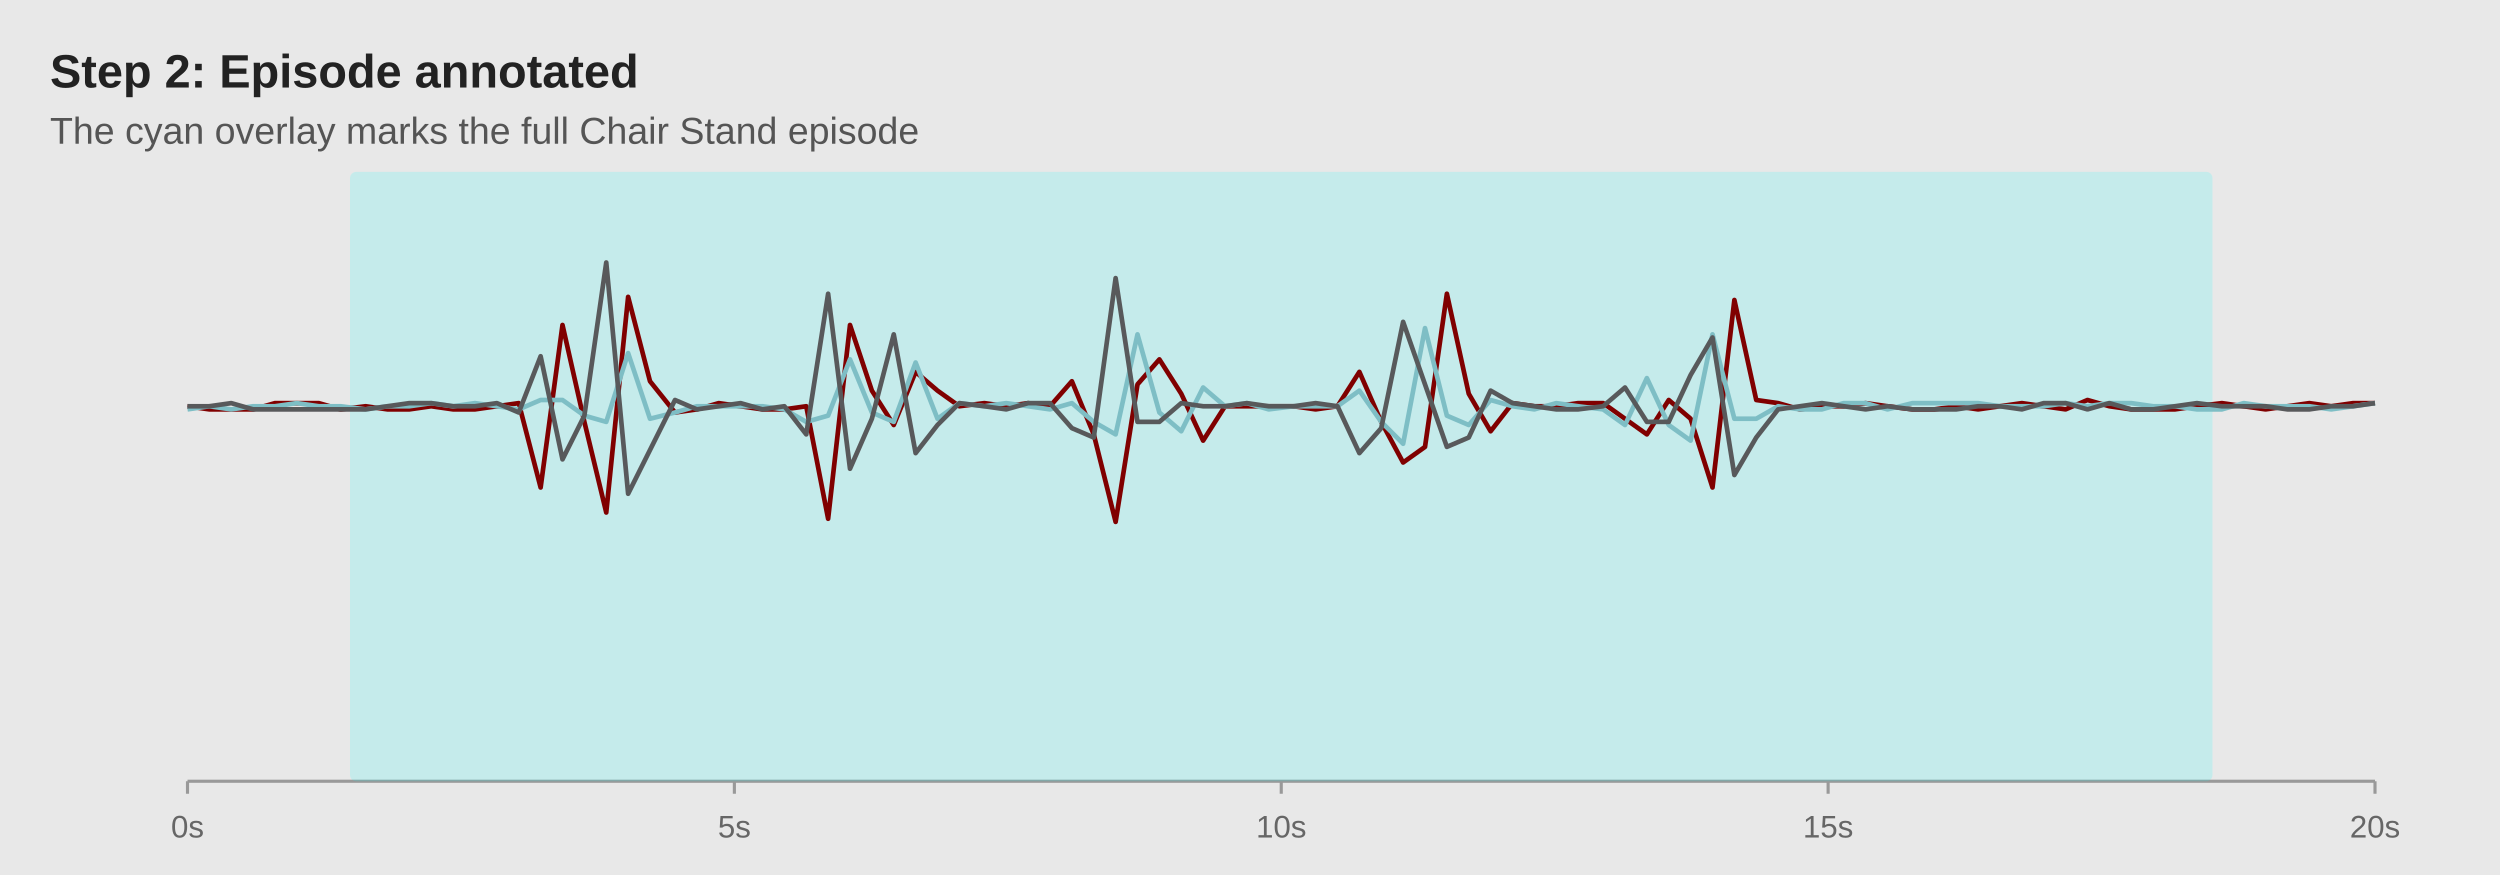
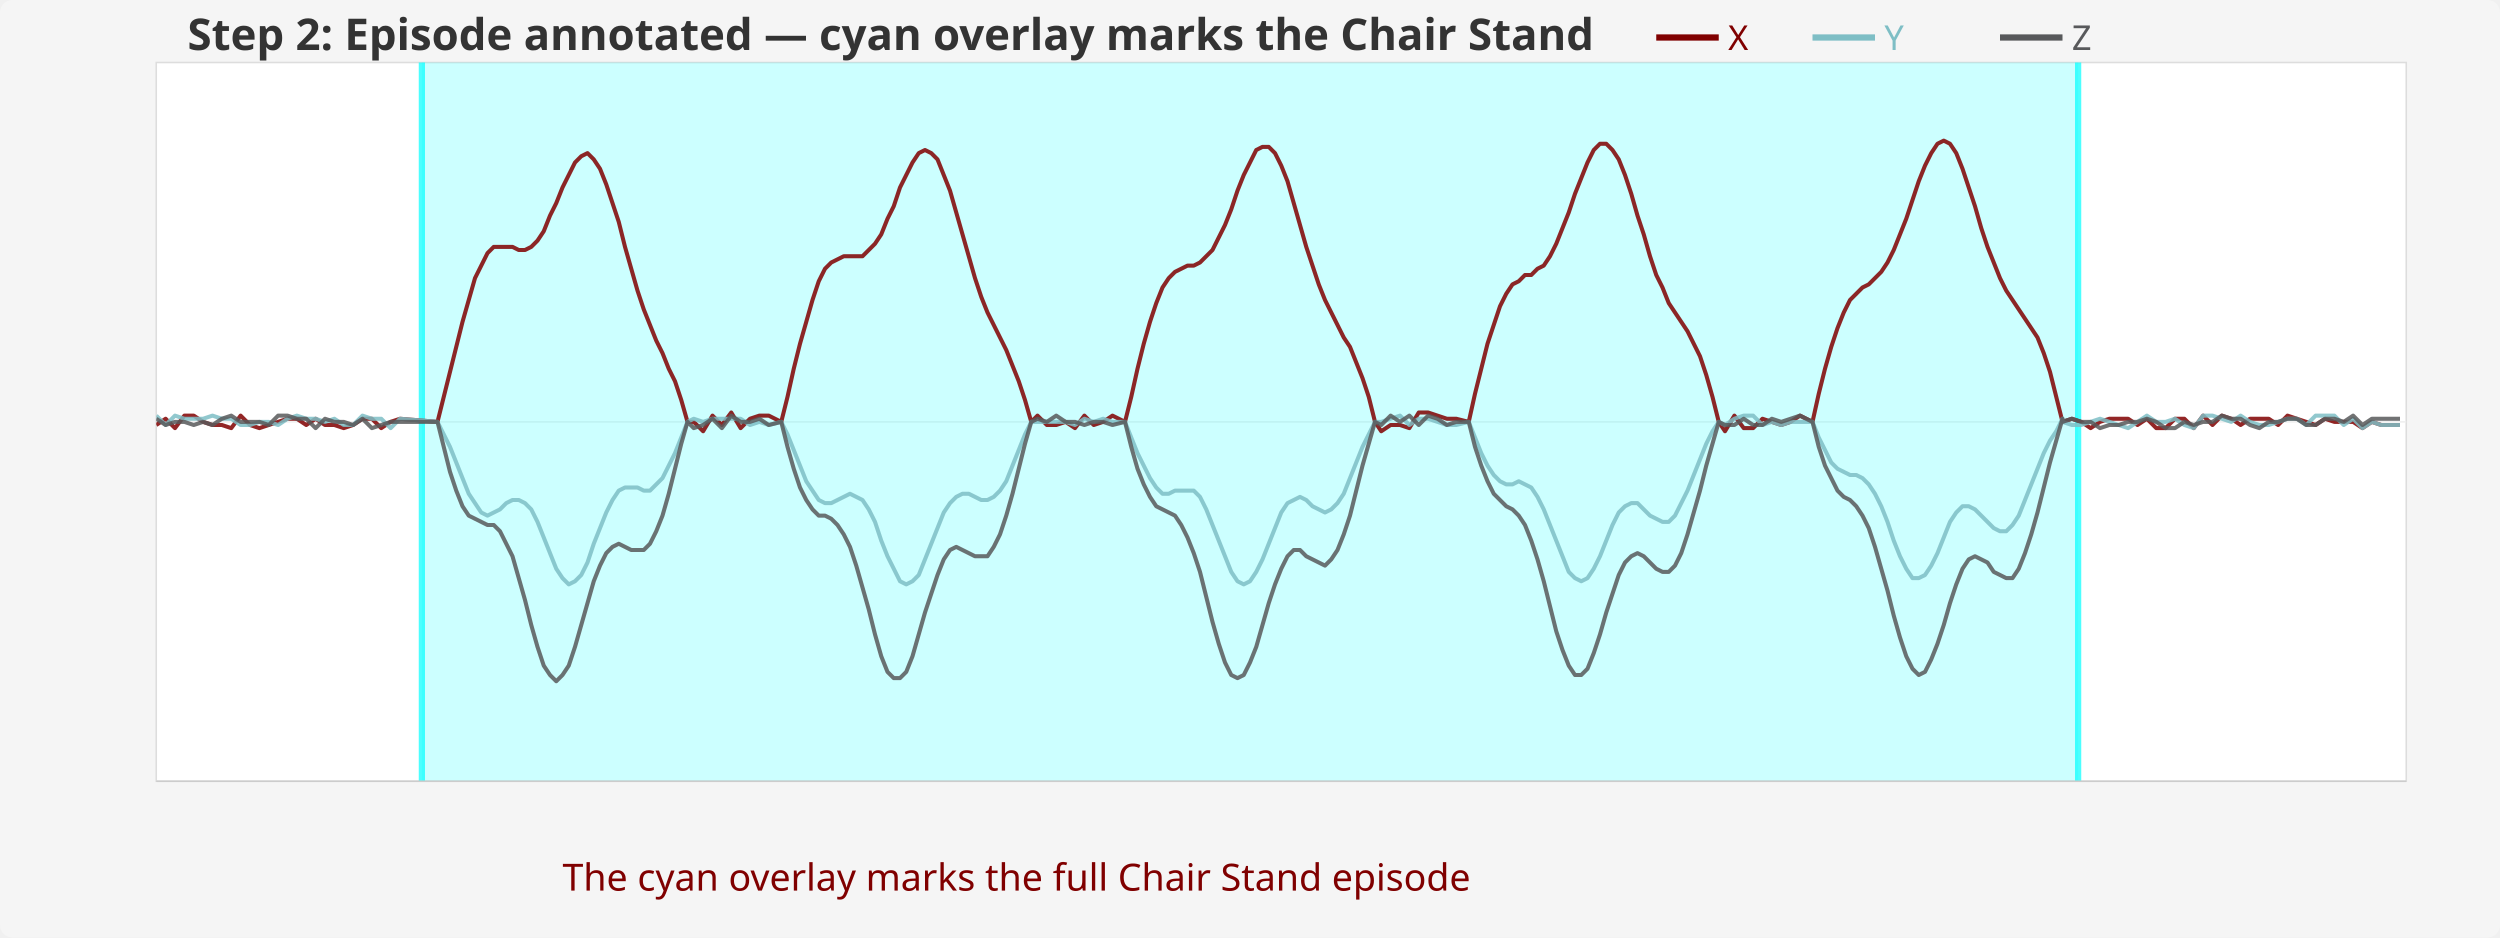
- <svg xmlns="http://www.w3.org/2000/svg" width="800" height="280" viewBox="0 0 800 280">
-   <rect width="800" height="280" fill="#e8e8e8" />
-   <text x="16" y="28" font-family="Arial, sans-serif" font-size="15" font-weight="bold" fill="#222">Step 2: Episode annotated</text>
-   <text x="16" y="46" font-family="Arial, sans-serif" font-size="12" fill="#555">The cyan overlay marks the full Chair Stand episode</text>
-   <line x1="60" y1="250" x2="760" y2="250" stroke="#999" stroke-width="1" />
-   <text x="60" y="268" font-family="Arial, sans-serif" font-size="10" fill="#666" text-anchor="middle">0s</text>
-   <text x="235" y="268" font-family="Arial, sans-serif" font-size="10" fill="#666" text-anchor="middle">5s</text>
-   <text x="410" y="268" font-family="Arial, sans-serif" font-size="10" fill="#666" text-anchor="middle">10s</text>
-   <text x="585" y="268" font-family="Arial, sans-serif" font-size="10" fill="#666" text-anchor="middle">15s</text>
-   <text x="760" y="268" font-family="Arial, sans-serif" font-size="10" fill="#666" text-anchor="middle">20s</text>
-   <line x1="60" y1="250" x2="60" y2="254" stroke="#999" stroke-width="1" />
-   <line x1="235" y1="250" x2="235" y2="254" stroke="#999" stroke-width="1" />
-   <line x1="410" y1="250" x2="410" y2="254" stroke="#999" stroke-width="1" />
-   <line x1="585" y1="250" x2="585" y2="254" stroke="#999" stroke-width="1" />
-   <line x1="760" y1="250" x2="760" y2="254" stroke="#999" stroke-width="1" />
-   <rect x="112" y="55" width="596" height="195" fill="cyan" opacity="0.15" rx="2" />
-   <polyline fill="none" stroke="#800000" stroke-width="1.5" stroke-linejoin="round" points="60,130 67,131 74,131 81,131 88,129 95,129 102,129 109,131 117,130 124,131 131,131 138,130 145,131 152,131 159,130 166,129 173,156 180,104 187,135 194,164 201,95 208,122 216,132 223,131 230,129 237,130 244,131 251,131 258,130 265,166 272,104 279,125 286,136 293,119 300,125 307,130 315,129 322,130 329,129 336,130 343,122 350,139 357,167 364,123 371,115 378,126 385,141 392,130 399,130 406,130 414,130 421,131 428,130 435,119 442,135 449,148 456,143 463,94 470,126 477,138 484,129 491,130 498,130 505,129 513,129 520,134 527,139 534,128 541,134 548,156 555,96 562,128 569,129 576,131 583,130 590,130 597,129 604,130 612,131 619,131 626,130 633,131 640,130 647,129 654,130 661,131 668,128 675,130 682,131 689,131 696,131 703,130 711,129 718,130 725,131 732,130 739,129 746,130 753,129 760,129" />
-   <polyline fill="none" stroke="#7EBEC5" stroke-width="1.5" stroke-linejoin="round" points="60,131 67,130 74,131 81,130 88,130 95,129 102,130 109,130 117,131 124,130 131,130 138,129 145,130 152,129 159,130 166,131 173,128 180,128 187,133 194,135 201,113 208,134 216,132 223,130 230,130 237,130 244,130 251,131 258,135 265,133 272,115 279,132 286,135 293,116 300,134 307,129 315,130 322,129 329,130 336,131 343,129 350,135 357,139 364,107 371,132 378,138 385,124 392,130 399,129 406,131 414,130 421,130 428,130 435,125 442,135 449,142 456,105 463,133 470,136 477,128 484,130 491,131 498,129 505,130 513,131 520,136 527,121 534,136 541,141 548,107 555,134 562,134 569,130 576,131 583,131 590,129 597,129 604,131 612,129 619,129 626,129 633,129 640,130 647,130 654,130 661,129 668,130 675,129 682,129 689,130 696,130 703,131 711,131 718,129 725,130 732,130 739,130 746,131 753,130 760,129" />
-   <polyline fill="none" stroke="#58595b" stroke-width="1.5" stroke-linejoin="round" points="60,130 67,130 74,129 81,131 88,131 95,131 102,131 109,131 117,131 124,130 131,129 138,129 145,130 152,130 159,129 166,132 173,114 180,147 187,133 194,84 201,158 208,144 216,128 223,131 230,130 237,129 244,131 251,130 258,139 265,94 272,150 279,134 286,107 293,145 300,136 307,129 315,130 322,131 329,129 336,129 343,137 350,140 357,89 364,135 371,135 378,129 385,130 392,130 399,129 406,130 414,130 421,129 428,130 435,145 442,137 449,103 456,123 463,143 470,140 477,125 484,129 491,130 498,131 505,131 513,130 520,124 527,135 534,135 541,120 548,108 555,152 562,140 569,131 576,130 583,129 590,130 597,131 604,130 612,131 619,131 626,131 633,130 640,130 647,131 654,129 661,129 668,131 675,129 682,131 689,131 696,130 703,129 711,130 718,130 725,130 732,131 739,131 746,130 753,130 760,129" />
+ <svg xmlns="http://www.w3.org/2000/svg" width="800" height="300" viewBox="0 0 800 300">
+   <style>
+     .title { font: bold 14px sans-serif; fill: #333; }
+     .instruction { font: 12px sans-serif; fill: #800000; }
+     .legend-text { font: 11px sans-serif; }
+   </style>
+   <defs>
+     <clipPath id="s2-plot">
+       <rect x="50" y="20" width="720" height="230" />
+     </clipPath>
+   </defs>
+   <rect width="800" height="300" fill="#f5f5f5" rx="4" />
+   <rect x="50" y="20" width="720" height="230" fill="white" stroke="#ddd" stroke-width="0.5" />
+   <text x="60" y="16" class="title">Step 2: Episode annotated — cyan overlay marks the Chair Stand</text>
+   <line x1="530" y1="12" x2="550" y2="12" stroke="#800000" stroke-width="2" />
+   <text x="553" y="16" class="legend-text" fill="#800000">X</text>
+   <line x1="580" y1="12" x2="600" y2="12" stroke="#7EBEC5" stroke-width="2" />
+   <text x="603" y="16" class="legend-text" fill="#7EBEC5">Y</text>
+   <line x1="640" y1="12" x2="660" y2="12" stroke="#58595b" stroke-width="2" />
+   <text x="663" y="16" class="legend-text" fill="#58595b">Z</text>
+   <line x1="50" y1="135" x2="770" y2="135" stroke="#eee" stroke-width="0.5" />
+   <rect x="135" y="20" width="530" height="230" fill="cyan" opacity="0.2" />
+   <line x1="135" y1="20" x2="135" y2="250" stroke="cyan" stroke-width="2" opacity="0.7" />
+   <line x1="665" y1="20" x2="665" y2="250" stroke="cyan" stroke-width="2" opacity="0.7" />
+   <g clip-path="url(#s2-plot)">
+     <polyline fill="none" stroke="#800000" stroke-width="1.3" opacity="0.85" stroke-linejoin="round" points="50,136 53,134 56,137 59,133 62,133 65,135 68,136 71,136 74,137 77,133 80,136 83,137 86,136 89,135 92,134 95,134 98,136 101,134 104,136 107,136 110,137 113,136 116,134 119,134 122,137 125,135 128,134 140,135 142,127 144,119 146,111 148,103 150,96 152,89 154,85 156,81 158,79 160,79 162,79 164,79 166,80 168,80 170,79 172,77 174,74 176,69 178,65 180,60 182,56 184,52 186,50 188,49 190,51 192,54 194,59 196,65 198,71 200,79 202,86 204,93 206,99 208,104 210,109 212,113 214,118 216,122 218,128 220,135 222,135 225,138 228,133 231,136 234,132 237,137 240,134 243,133 246,133 250,135 252,127 254,118 256,110 258,103 260,96 262,90 264,86 266,84 268,83 270,82 272,82 274,82 276,82 278,80 280,78 282,75 284,70 286,66 288,60 290,56 292,52 294,49 296,48 298,49 300,51 302,56 304,61 306,68 308,75 310,82 312,89 314,95 316,100 318,104 320,108 322,112 324,117 326,122 328,128 330,135 332,133 335,136 338,136 341,135 344,137 347,133 350,136 353,135 356,133 360,135 362,127 364,118 366,110 368,103 370,97 372,92 374,89 376,87 378,86 380,85 382,85 384,84 386,82 388,80 390,76 392,72 394,67 396,61 398,56 400,52 402,48 404,47 406,47 408,49 410,53 412,58 414,65 416,72 418,79 420,85 422,91 424,96 426,100 428,104 430,108 432,111 434,116 436,121 438,127 440,135 442,138 445,136 448,136 451,137 454,132 457,132 460,133 463,134 466,134 470,135 472,126 474,118 476,110 478,104 480,98 482,94 484,91 486,90 488,88 490,88 492,86 494,85 496,82 498,78 500,73 502,68 504,62 506,57 508,52 510,48 512,46 514,46 516,48 518,51 520,56 522,62 524,69 526,75 528,82 530,88 532,92 534,97 536,100 538,103 540,106 542,110 544,114 546,120 548,127 550,135 552,138 555,133 558,137 561,137 564,134 567,135 570,136 573,135 576,133 580,135 582,126 584,118 586,111 588,105 590,100 592,96 594,94 596,92 598,91 600,89 602,87 604,84 606,80 608,75 610,70 612,64 614,58 616,53 618,49 620,46 622,45 624,46 626,49 628,54 630,60 632,66 634,73 636,79 638,84 640,89 642,93 644,96 646,99 648,102 650,105 652,108 654,113 656,119 658,127 660,135 660,135 663,134 666,135 669,137 672,135 675,134 678,134 681,134 684,136 687,134 690,137 693,137 696,134 699,134 702,137 705,133 708,136 711,133 714,134 717,136 720,134 723,134 726,134 729,136 732,133 735,134 738,135 741,136 744,134 747,135 750,135 753,135 756,137 759,135 762,136 765,136 768,136" />
+     <polyline fill="none" stroke="#7EBEC5" stroke-width="1.3" opacity="0.85" stroke-linejoin="round" points="50,133 53,136 56,133 59,134 62,134 65,134 68,133 71,134 74,134 77,136 80,136 83,135 86,135 89,136 92,134 95,133 98,134 101,134 104,135 107,134 110,136 113,136 116,133 119,134 122,134 125,137 128,134 140,135 142,139 144,143 146,148 148,153 150,158 152,161 154,164 156,165 158,164 160,163 162,161 164,160 166,160 168,161 170,163 172,167 174,172 176,177 178,182 180,185 182,187 184,186 186,184 188,180 190,174 192,169 194,164 196,160 198,157 200,156 202,156 204,156 206,157 208,157 210,155 212,153 214,149 216,145 218,140 220,135 222,134 225,135 228,134 231,134 234,134 237,134 240,136 243,135 246,136 250,135 252,139 254,144 256,149 258,154 260,157 262,160 264,161 266,161 268,160 270,159 272,158 274,159 276,160 278,163 280,167 282,173 284,178 286,182 288,186 290,187 292,186 294,184 296,179 298,174 300,169 302,164 304,161 306,159 308,158 310,158 312,159 314,160 316,160 318,159 320,157 322,154 324,149 326,144 328,139 330,135 332,135 335,135 338,135 341,135 344,136 347,134 350,135 353,134 356,135 360,135 362,140 364,145 366,149 368,153 370,156 372,158 374,158 376,157 378,157 380,157 382,157 384,159 386,163 388,168 390,173 392,178 394,183 396,186 398,187 400,186 402,183 404,179 406,174 408,169 410,164 412,161 414,160 416,159 418,160 420,162 422,163 424,164 426,163 428,161 430,158 432,153 434,148 436,143 438,139 440,135 442,135 445,134 448,133 451,136 454,134 457,134 460,135 463,136 466,136 470,135 472,140 474,145 476,149 478,152 480,154 482,155 484,155 486,154 488,155 490,156 492,159 494,163 496,168 498,173 500,178 502,183 504,185 506,186 508,185 510,182 512,178 514,173 516,168 518,164 520,162 522,161 524,161 526,163 528,165 530,166 532,167 534,167 536,165 538,161 540,157 542,152 544,147 546,142 548,138 550,135 552,136 555,134 558,133 561,133 564,136 567,135 570,136 573,135 576,135 580,135 582,140 584,144 586,148 588,150 590,151 592,152 594,152 596,153 598,155 600,158 602,162 604,167 606,173 608,178 610,182 612,185 614,185 616,184 618,181 620,177 622,172 624,167 626,164 628,162 630,162 632,163 634,165 636,167 638,169 640,170 642,170 644,168 646,165 648,160 650,155 652,150 654,145 656,141 658,138 660,134 660,135 663,136 666,136 669,135 672,134 675,135 678,136 681,137 684,135 687,133 690,135 693,135 696,134 699,136 702,137 705,133 708,133 711,134 714,135 717,133 720,135 723,136 726,136 729,135 732,134 735,134 738,136 741,133 744,133 747,133 750,136 753,134 756,137 759,135 762,136 765,136 768,136" />
+     <polyline fill="none" stroke="#58595b" stroke-width="1.3" opacity="0.85" stroke-linejoin="round" points="50,134 53,136 56,135 59,135 62,136 65,135 68,136 71,134 74,133 77,135 80,135 83,135 86,136 89,133 92,133 95,134 98,134 101,137 104,134 107,135 110,135 113,136 116,134 119,137 122,136 125,135 128,135 140,135 142,143 144,151 146,157 148,162 150,165 152,166 154,167 156,168 158,168 160,170 162,174 164,178 166,185 168,192 170,200 172,207 174,213 176,216 178,218 180,216 182,213 184,207 186,200 188,193 190,186 192,181 194,177 196,175 198,174 200,175 202,176 204,176 206,176 208,174 210,170 212,165 214,158 216,150 218,142 220,135 222,137 225,136 228,134 231,137 234,133 237,135 240,135 243,134 246,136 250,135 252,143 254,150 256,156 258,160 260,163 262,165 264,165 266,166 268,168 270,171 272,175 274,181 276,188 278,195 280,203 282,210 284,215 286,217 288,217 290,215 292,210 294,203 296,196 298,190 300,184 302,179 304,176 306,175 308,176 310,177 312,178 314,178 316,178 318,175 320,171 322,165 324,158 326,150 328,142 330,135 332,134 335,135 338,133 341,135 344,135 347,136 350,135 353,135 356,136 360,135 362,143 364,150 366,155 368,159 370,162 372,163 374,164 376,165 378,168 380,172 382,177 384,183 386,191 388,199 390,206 392,212 394,216 396,217 398,216 400,212 402,207 404,200 406,193 408,187 410,182 412,178 414,176 416,176 418,178 420,179 422,180 424,181 426,179 428,176 430,171 432,165 434,157 436,149 438,142 440,135 442,136 445,133 448,135 451,133 454,136 457,133 460,134 463,136 466,135 470,135 472,143 474,149 476,154 478,158 480,160 482,162 484,163 486,165 488,168 490,173 492,179 494,186 496,194 498,202 500,208 502,213 504,216 506,216 508,214 510,209 512,203 514,196 516,190 518,184 520,180 522,178 524,177 526,178 528,180 530,182 532,183 534,183 536,181 538,177 540,171 542,164 544,157 546,149 548,142 550,135 552,136 555,136 558,134 561,136 564,136 567,134 570,135 573,134 576,133 580,135 582,143 584,149 586,153 588,157 590,159 592,160 594,162 596,165 598,169 600,175 602,182 604,189 606,197 608,204 610,210 612,214 614,216 616,215 618,211 620,206 622,200 624,193 626,187 628,182 630,179 632,178 634,179 636,180 638,183 640,184 642,185 644,185 646,182 648,177 650,171 652,164 654,156 656,148 658,141 660,134 660,135 663,134 666,135 669,135 672,137 675,136 678,136 681,135 684,135 687,134 690,135 693,137 696,137 699,135 702,136 705,135 708,135 711,133 714,134 717,134 720,136 723,137 726,135 729,135 732,134 735,134 738,136 741,136 744,134 747,134 750,135 753,133 756,136 759,134 762,134 765,134 768,134" />
+   </g>
+   <line x1="50" y1="250" x2="770" y2="250" stroke="#ccc" stroke-width="0.5" />
+   <text x="180" y="285" class="instruction">The cyan overlay marks the full Chair Stand episode</text>
</svg>
